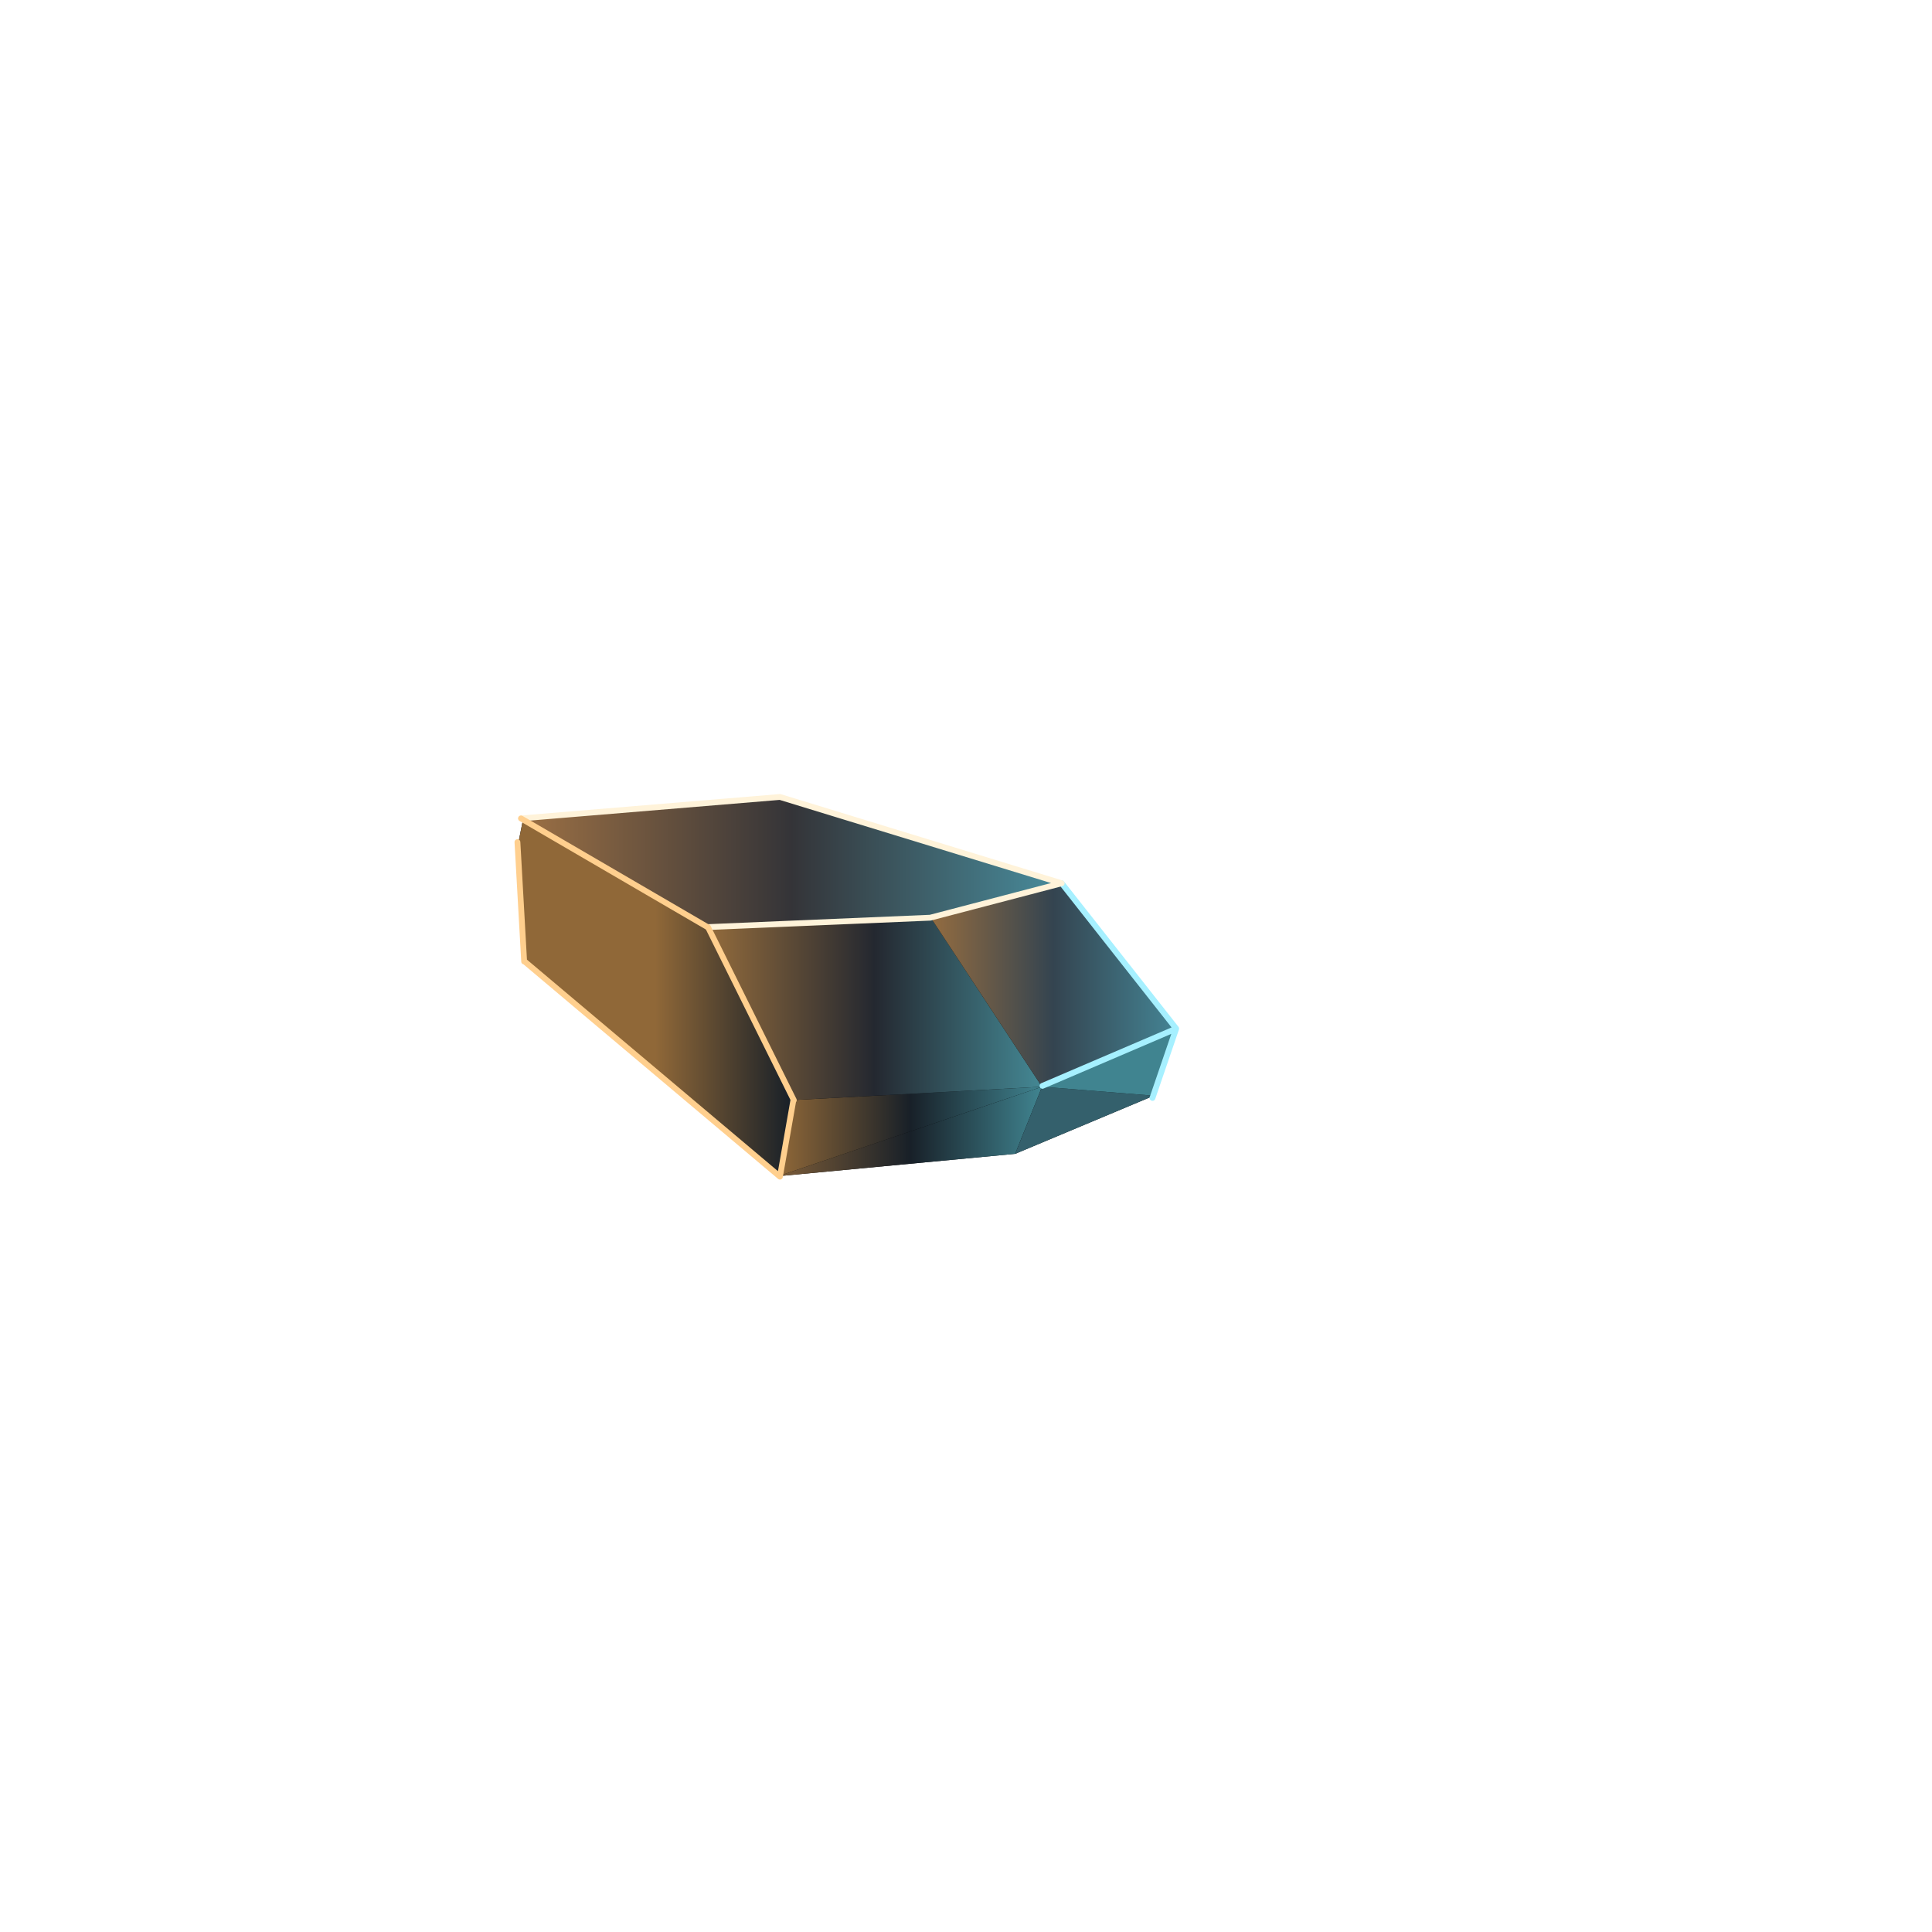
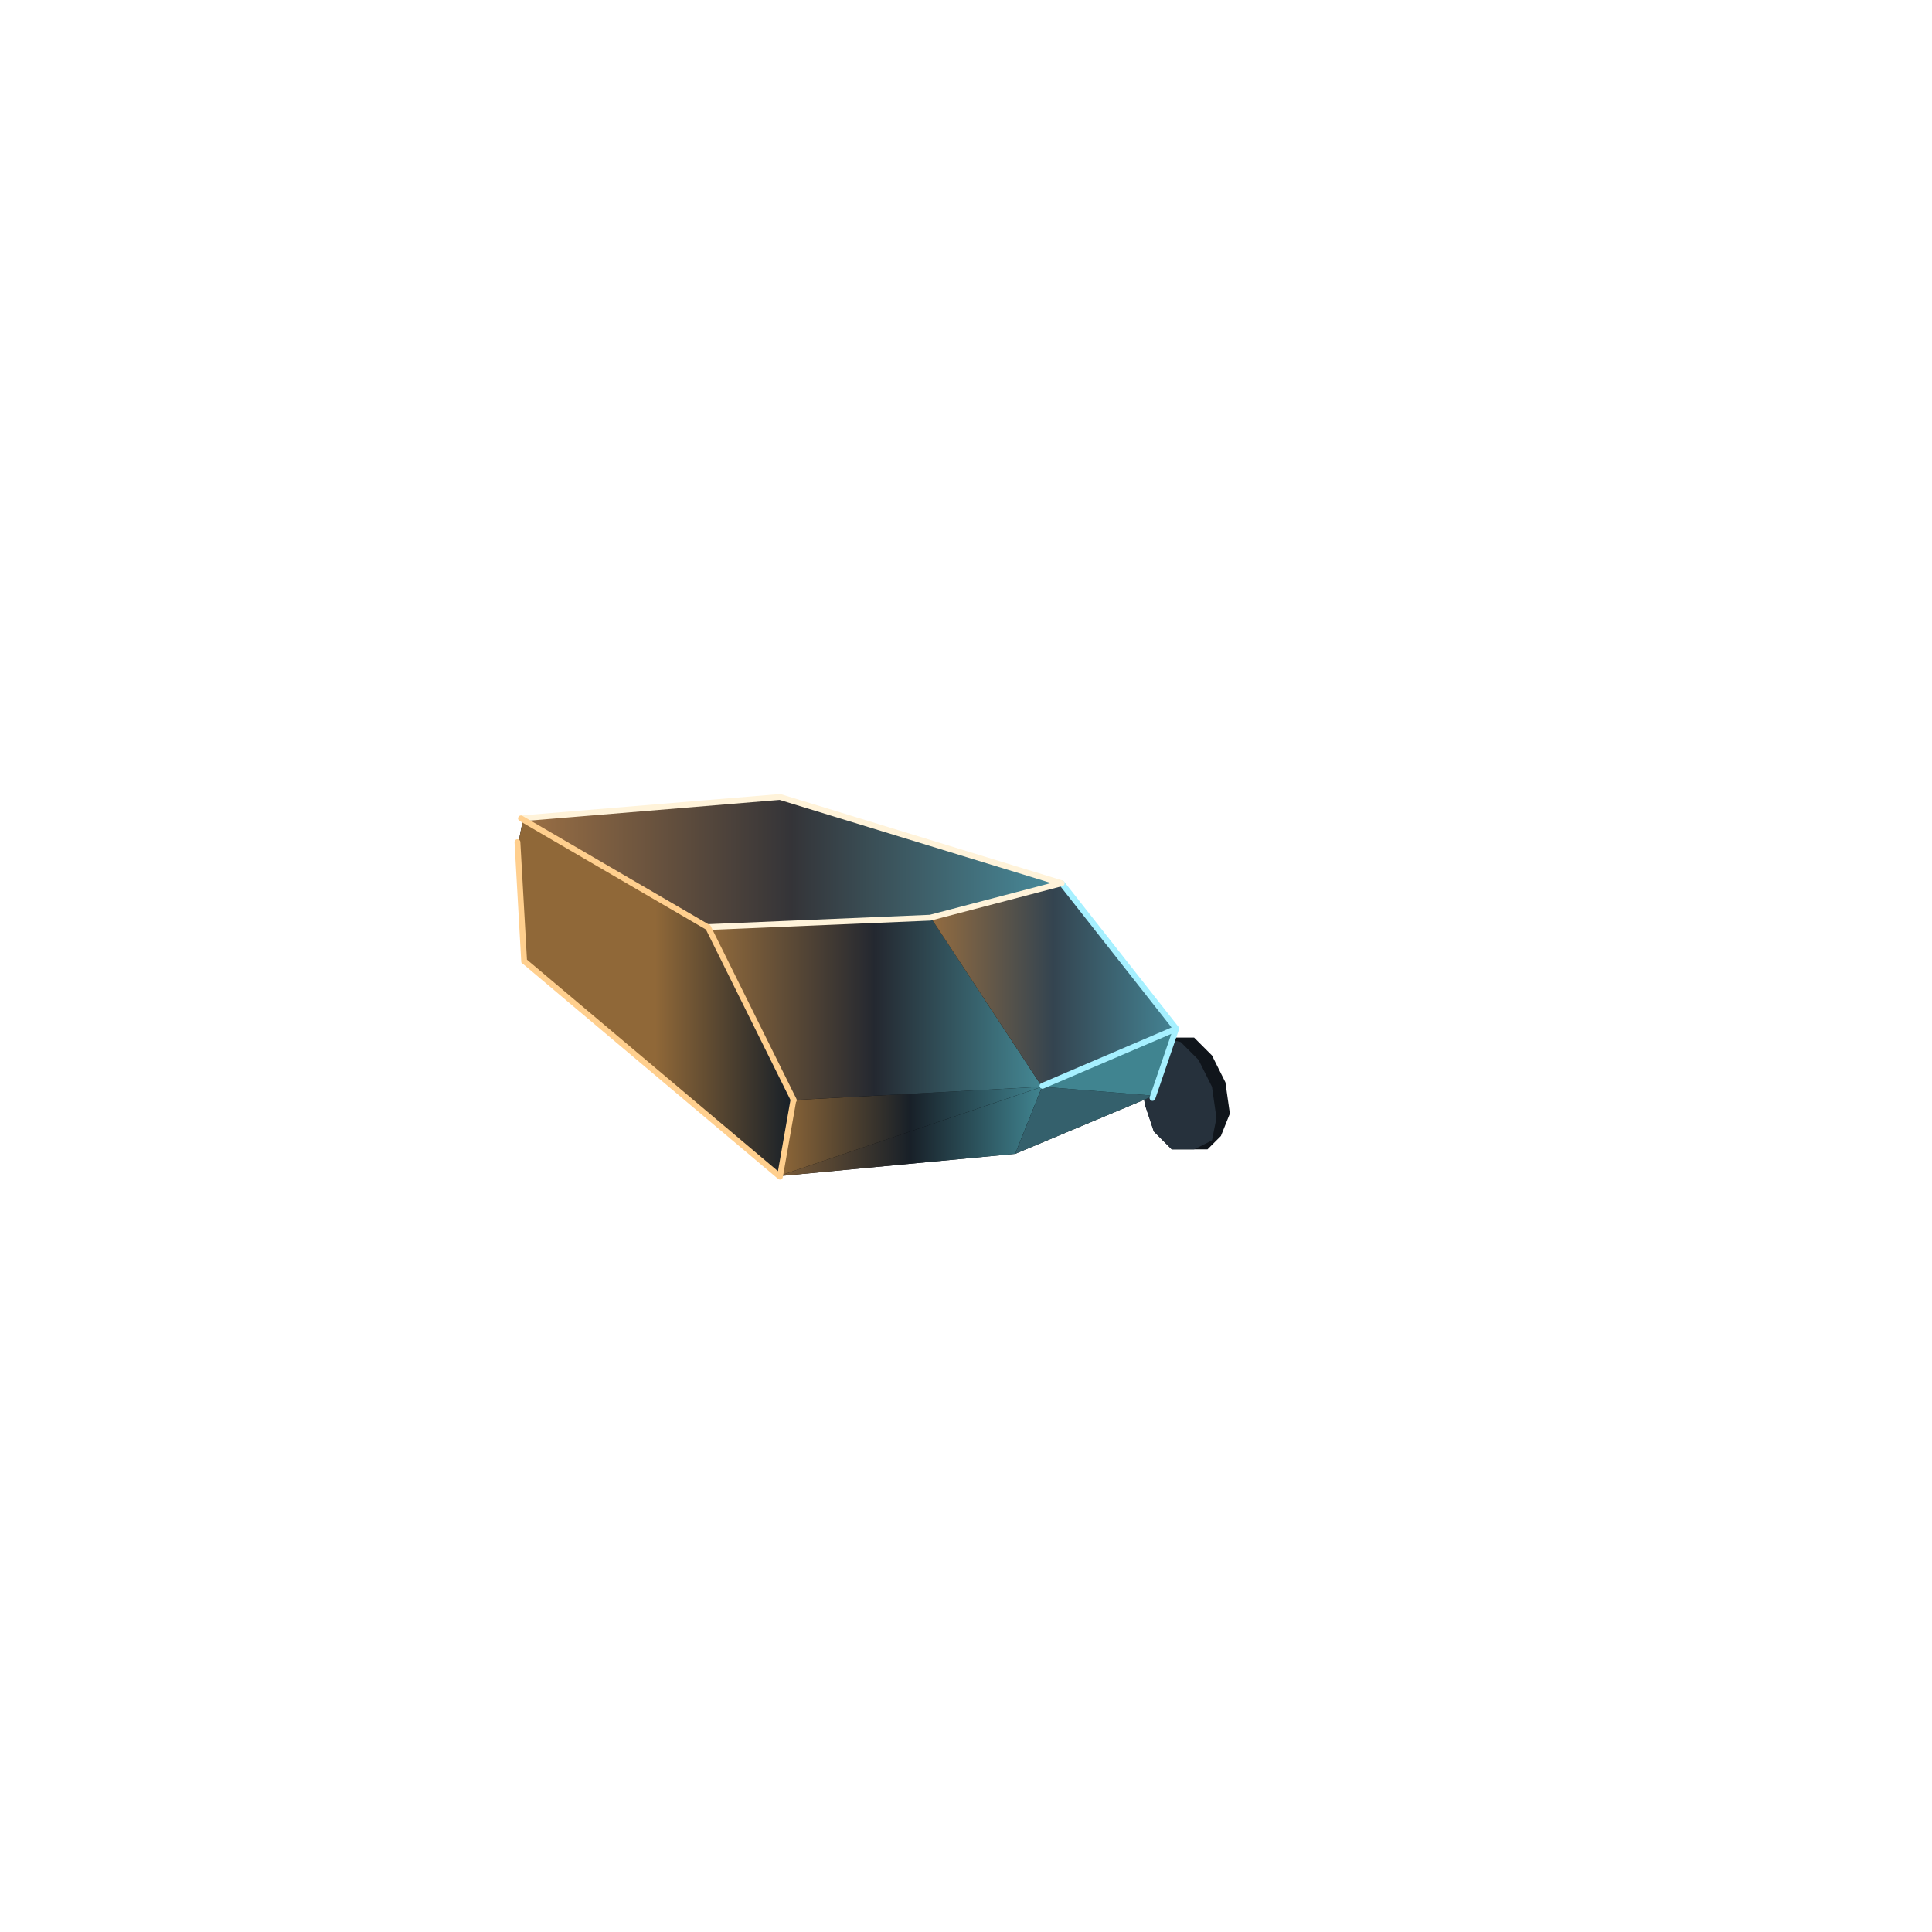
<svg xmlns="http://www.w3.org/2000/svg" width="432" height="432" viewBox="0 0 432 432">
  <defs>
    <linearGradient id="p0">
      <stop offset="0" stop-color="#9c7044" />
      <stop offset=".5" stop-color="#343438" />
      <stop offset="1" stop-color="#488c9c" />
    </linearGradient>
    <linearGradient id="p1">
      <stop offset="0" stop-color="#946c40" />
      <stop offset=".5" stop-color="#344450" />
      <stop offset="1" stop-color="#448494" />
    </linearGradient>
    <linearGradient id="p2">
      <stop offset="0" stop-color="#906838" />
      <stop offset=".5" stop-color="#906838" />
      <stop offset="1" stop-color="#182028" />
    </linearGradient>
    <linearGradient id="p3">
      <stop offset="0" stop-color="#946c3c" />
      <stop offset=".5" stop-color="#242830" />
      <stop offset="1" stop-color="#448894" />
    </linearGradient>
    <linearGradient id="p4">
      <stop offset="0" stop-color="#906838" />
      <stop offset=".5" stop-color="#182028" />
      <stop offset="1" stop-color="#408490" />
    </linearGradient>
    <linearGradient id="p5">
      <stop offset="0" stop-color="#7c5c38" />
      <stop offset=".5" stop-color="#182028" />
      <stop offset="1" stop-color="#408490" />
    </linearGradient>
    <clipPath id="fc">
      <circle cx="216" cy="216" r="143" />
    </clipPath>
  </defs>
  <g clip-path="url(#fc)">
+     <path fill="#10151b" d="M255 240l1-5 4-3 2 0 5 0 4 4 3 6 1 7-2 5-3 3-3 0-5 0-4-4-2-6z" />
+     <path fill="#26313c" d="M255 240l1 7 2 6 4 4 5 0 4-2 1-5-1-7-3-6-4-4-4-1-4 3z" />
    <path fill="#05070a" d="M116 188l1-5 57-5 63 19 26 33-5 15-31 13-53 5-57-48z" />
    <path fill="url(#p5)" d="M233 243l-59 20 53-5z" />
    <path fill="url(#p4)" d="M233 243l-56 3-3 17z" />
    <path fill="url(#p3)" d="M208 205l-50 2 19 39 56-3z" />
    <path fill="url(#p0)" d="M208 205l29-8-63-19-57 5 41 24z" />
    <path fill="url(#p1)" d="M233 243l30-13-26-33-29 8z" />
    <path fill="#34606c" d="M227 258l31-13-25-2z" />
    <path fill="#408490" d="M258 245l5-15-30 13z" />
    <path fill="url(#p2)" d="M158 207l-41-24-1 5 1 27 57 48 3-17z" />
    <path fill="none" stroke="#a6f0ff" stroke-width="1.3" stroke-linecap="round" d="M257.7 245.5l5.3 -15.5M237.4 197.5l25.6 32.5M233.1 242.8l29.9 -12.8" />
    <path fill="none" stroke="#fff3da" stroke-width="1.3" stroke-linecap="round" d="M174.4 178.2l63 19.3M116.5 183l57.9 -4.8M208 205.2l29.4 -7.7M158.3 207.3l49.7 -2.1" />
    <path fill="none" stroke="#ffcf8e" stroke-width="1.3" stroke-linecap="round" d="M115.7 188.3l1.5 26.7M117.2 214.9l57.2 48.2M116.5 183l41.7 24.3M174.4 263.1l3 -17.1M158.3 207.3l19.2 38.7" />
  </g>
</svg>
